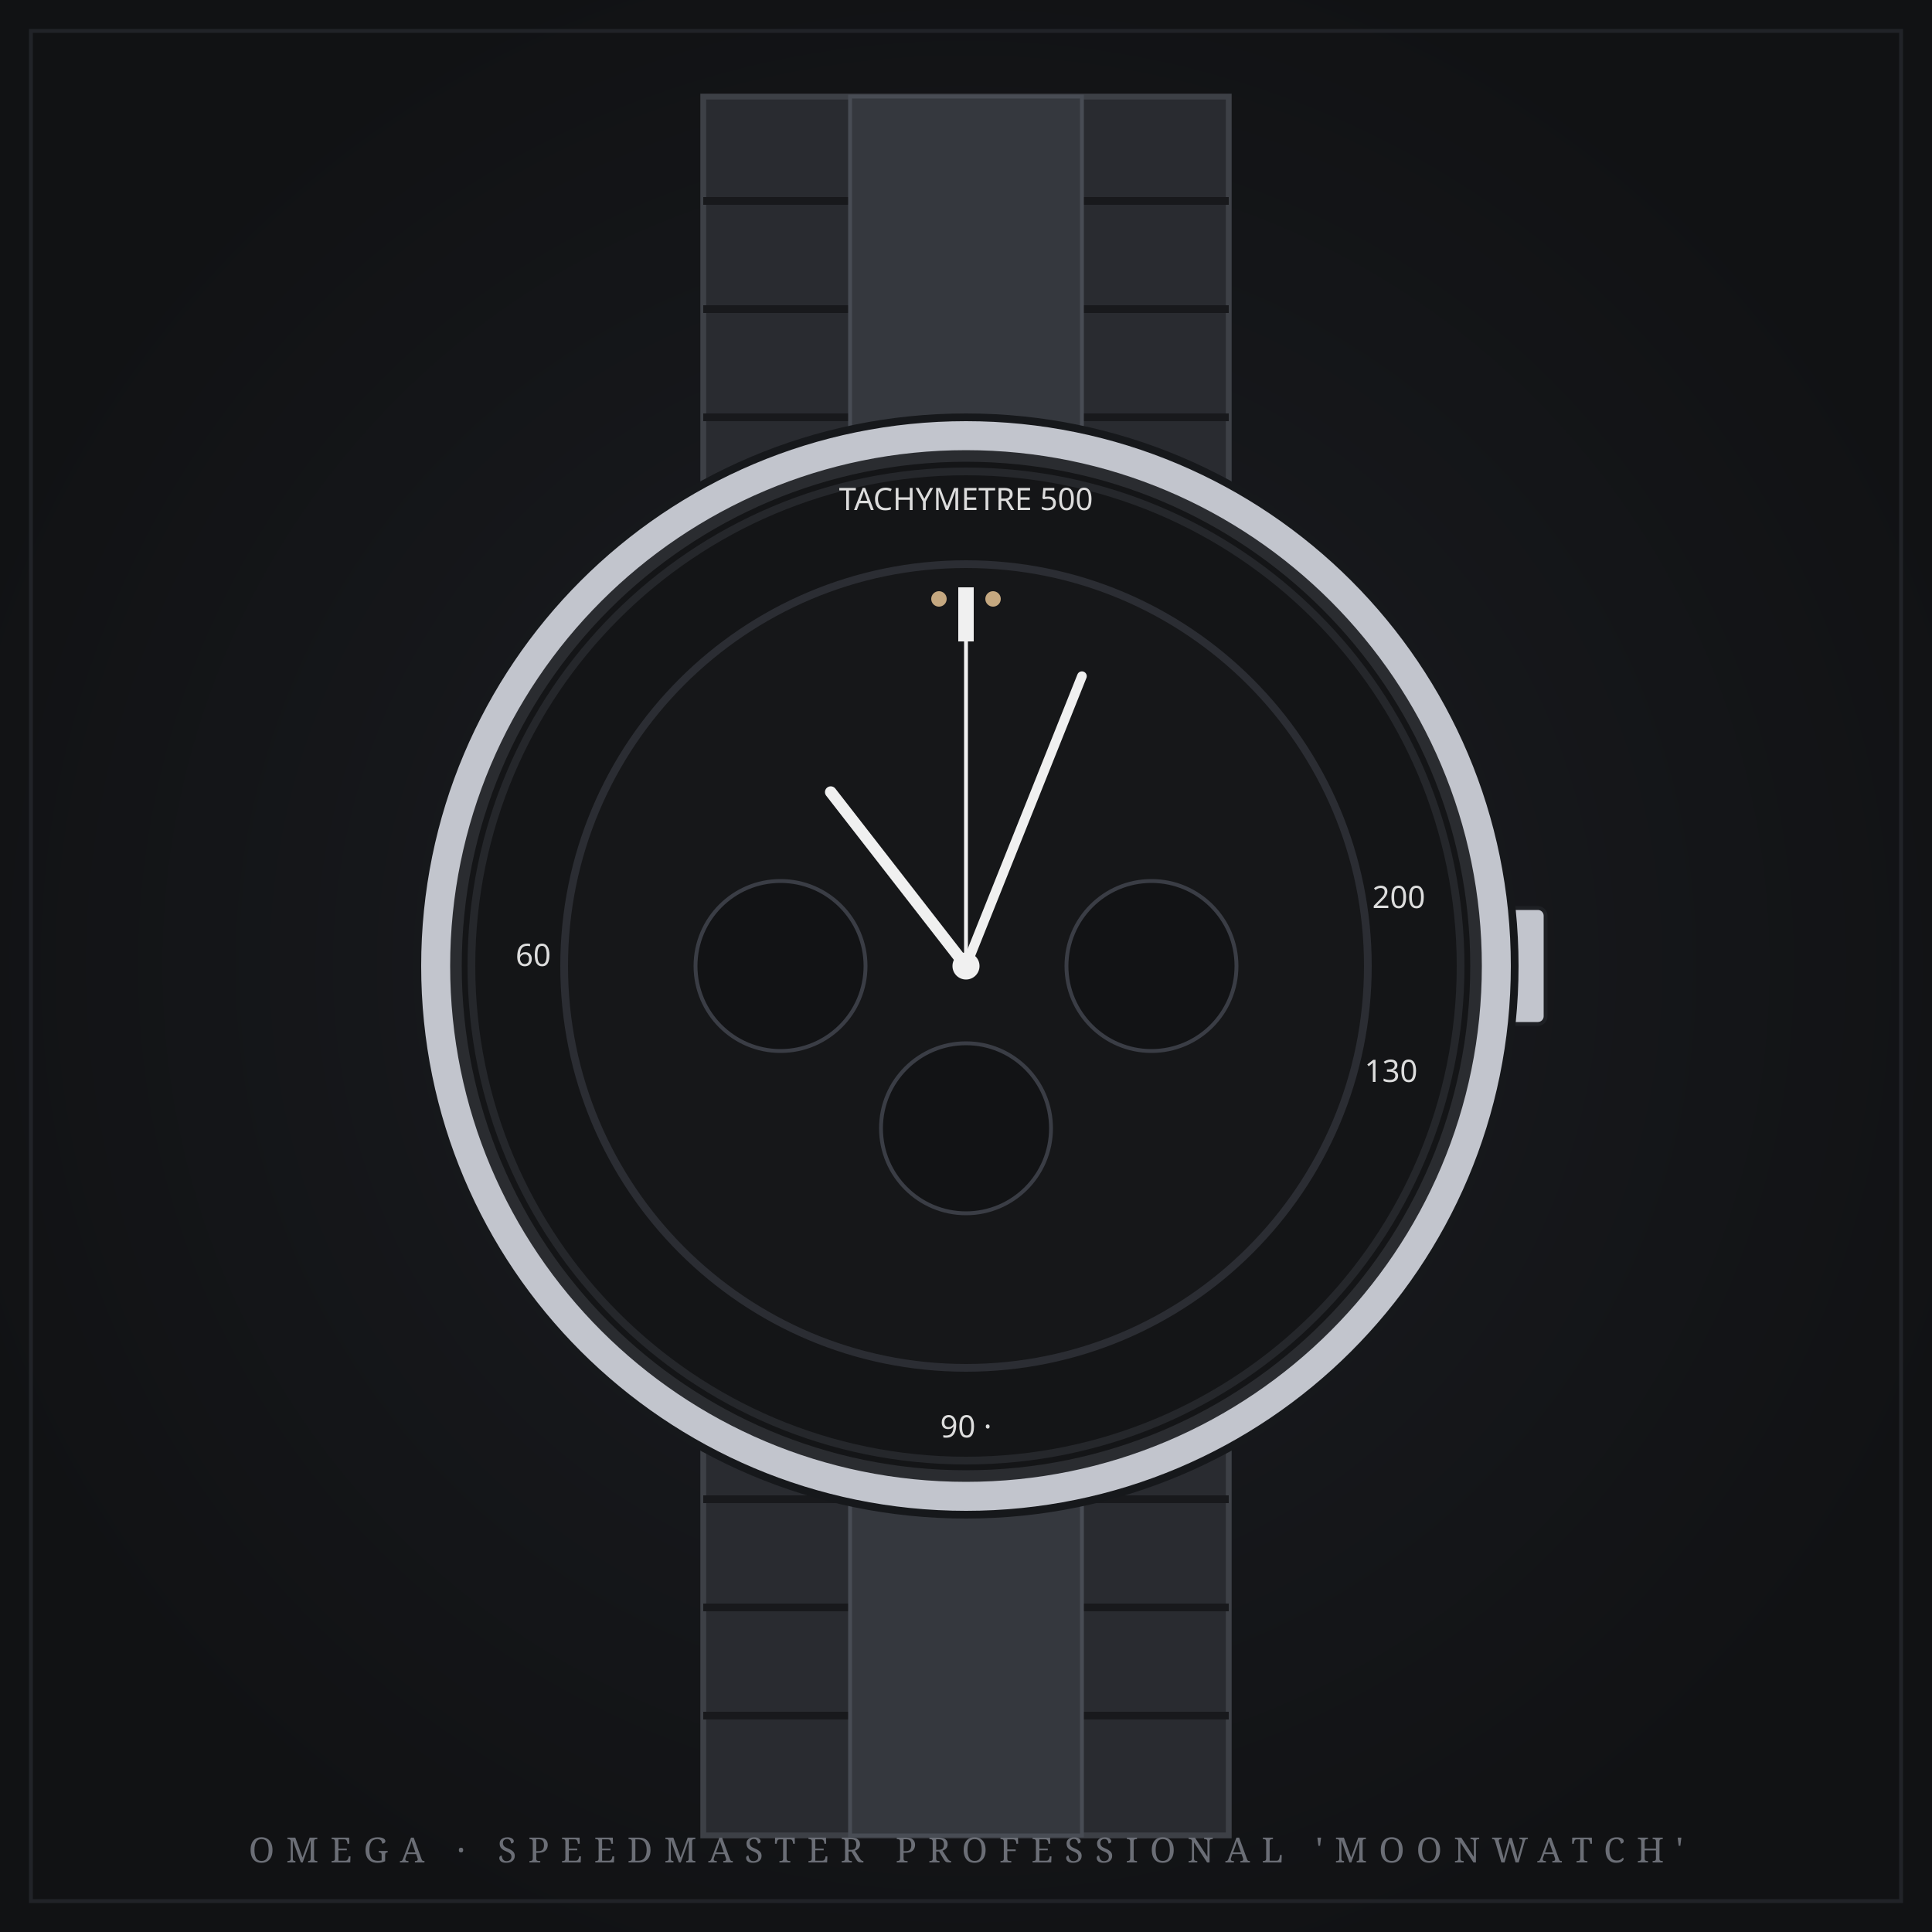
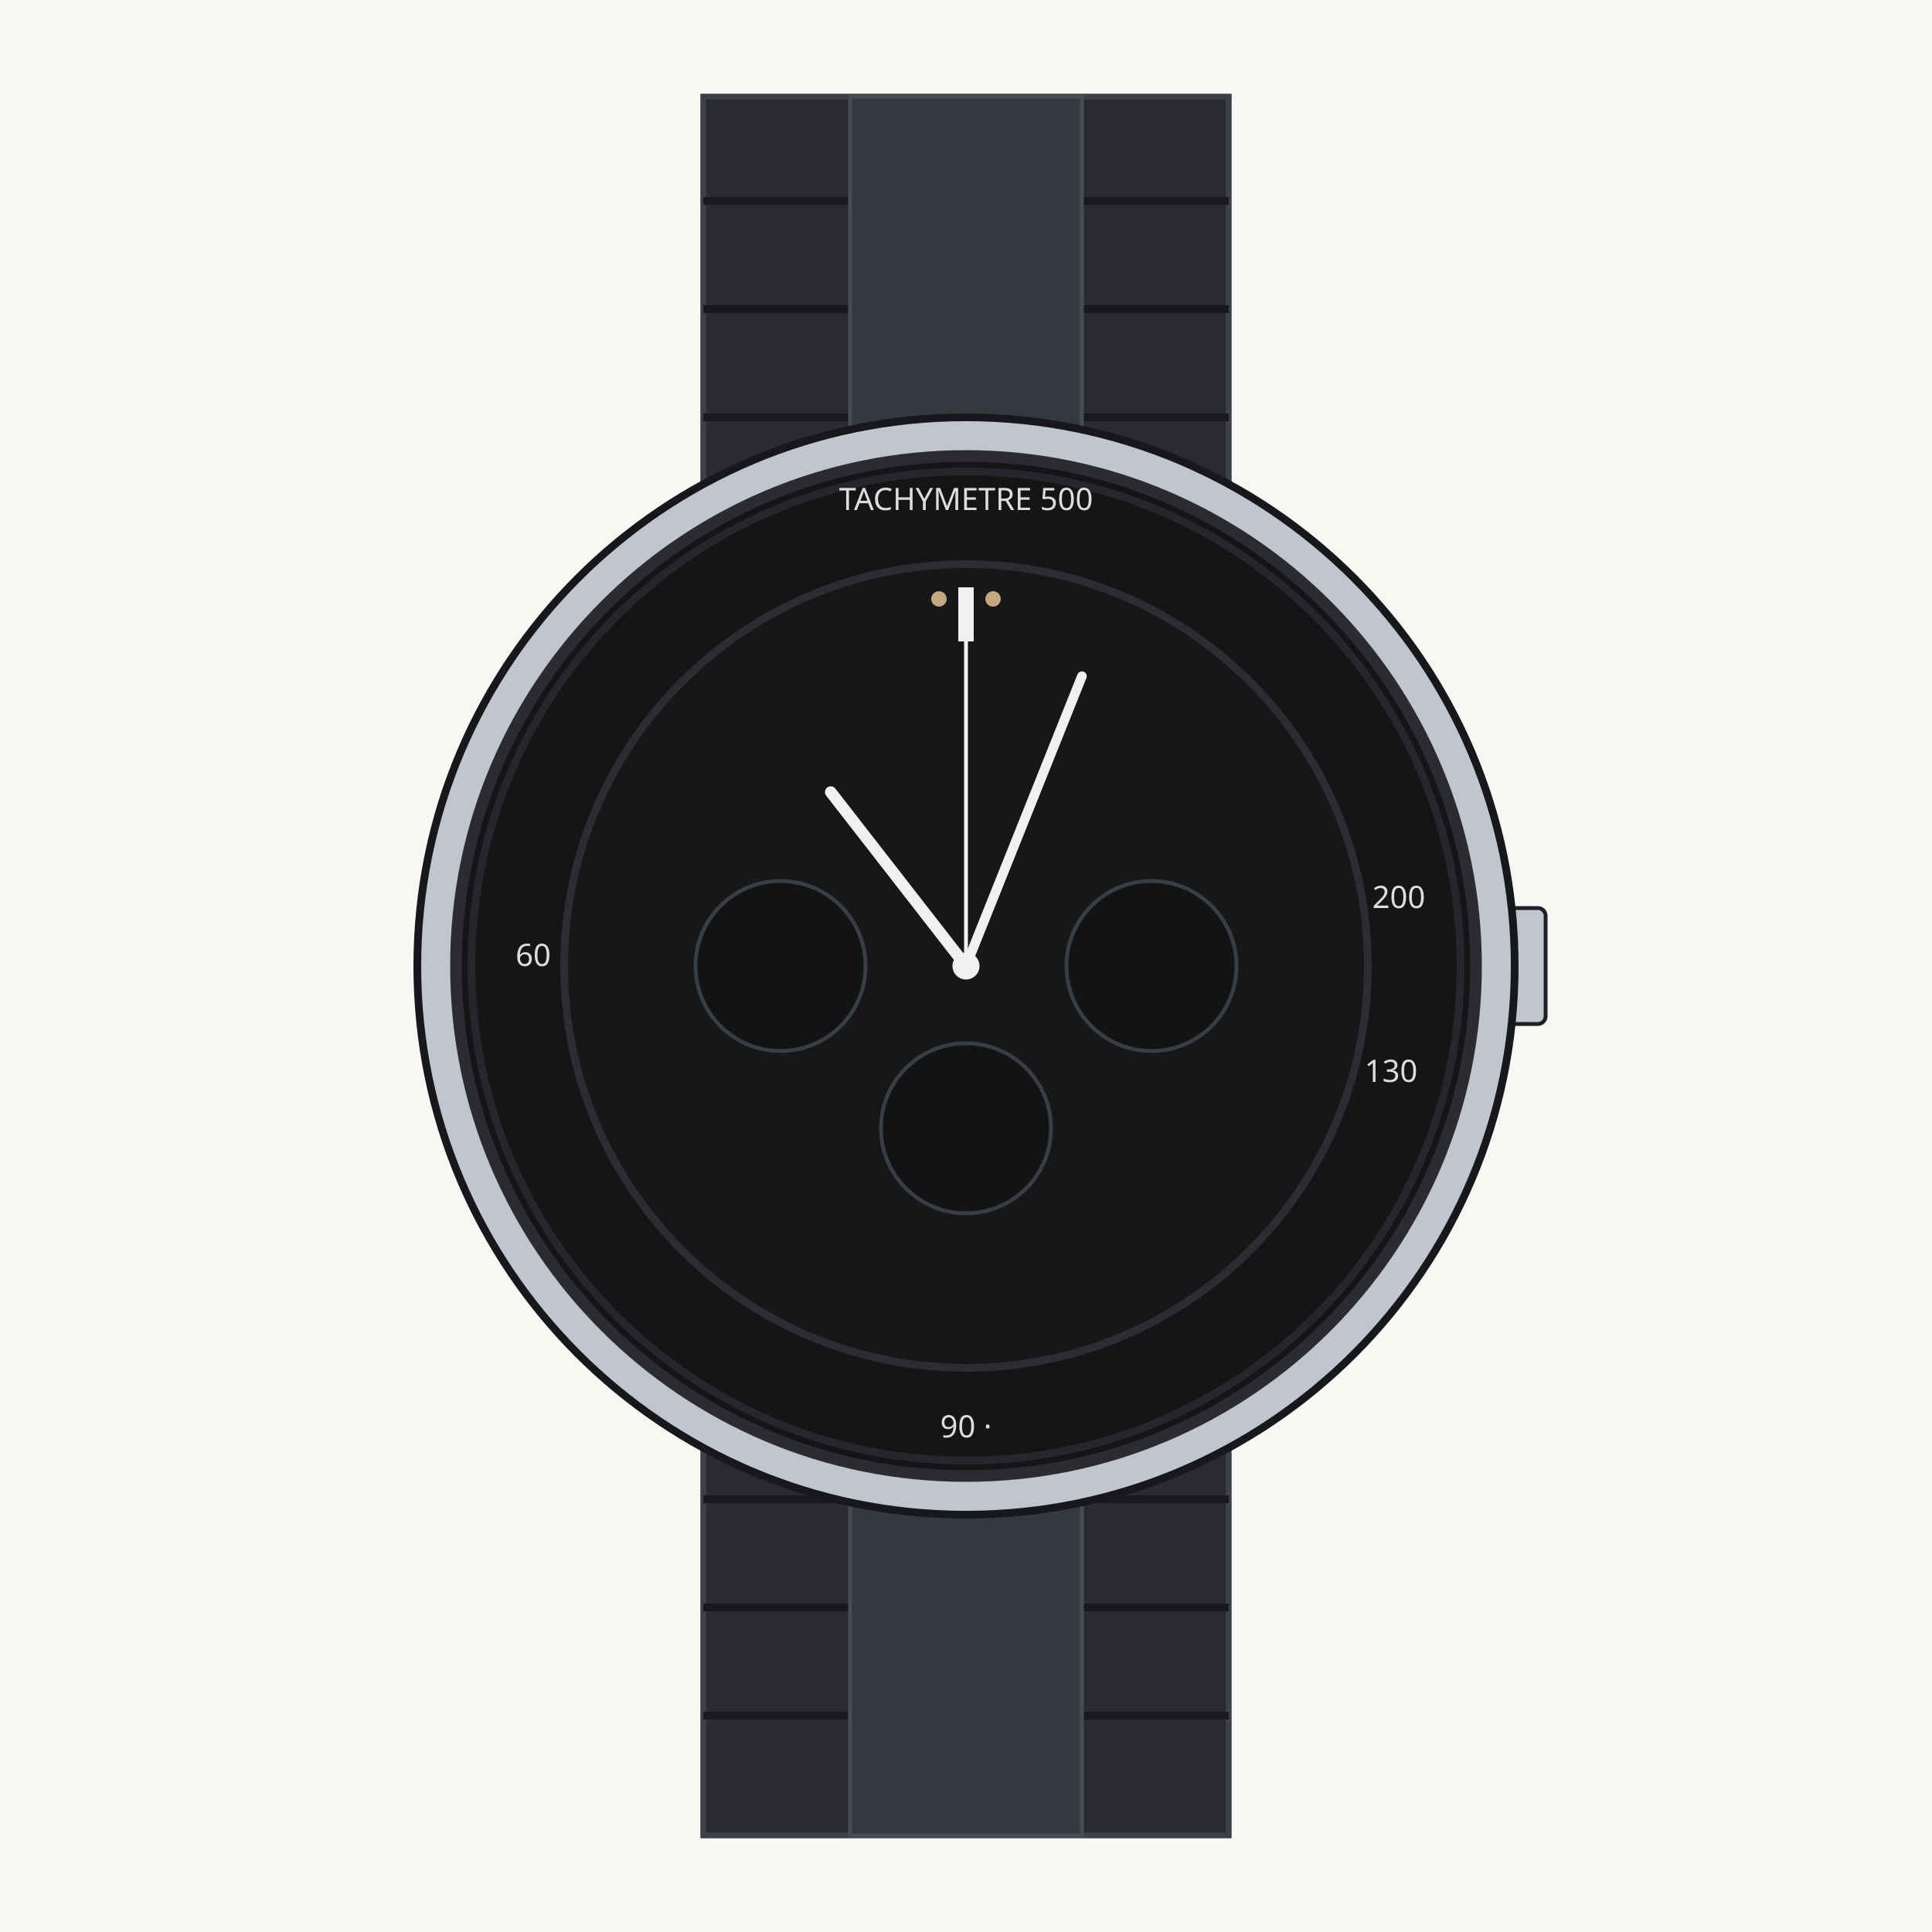
<svg xmlns="http://www.w3.org/2000/svg" viewBox="0 0 500 500" width="500" height="500">
  <defs>
    <radialGradient id="bgLight" cx="50%" cy="50%" r="55%">
-       <stop offset="0%" stop-color="#1B1D22" />
-       <stop offset="100%" stop-color="#111214" />
+       <stop offset="0%" stop-color="#F7F5F0" />
+       <stop offset="100%" stop-color="#FAF9F6" />
    </radialGradient>
  </defs>
  <rect width="500" height="500" fill="url(#bgLight)" />
-   <rect x="8" y="8" width="484" height="484" fill="none" stroke="#212328" stroke-width="1" />
  <rect x="182" y="25" width="136" height="115" fill="#292B30" stroke="#3D4046" stroke-width="1.5" />
  <line x1="182" y1="52" x2="318" y2="52" stroke="#18191C" stroke-width="2" />
  <line x1="182" y1="80" x2="318" y2="80" stroke="#18191C" stroke-width="2" />
  <line x1="182" y1="108" x2="318" y2="108" stroke="#18191C" stroke-width="2" />
  <rect x="220" y="25" width="60" height="115" fill="#35383E" stroke="#484C54" stroke-width="1" />
  <rect x="182" y="360" width="136" height="115" fill="#292B30" stroke="#3D4046" stroke-width="1.5" />
  <line x1="182" y1="388" x2="318" y2="388" stroke="#18191C" stroke-width="2" />
  <line x1="182" y1="416" x2="318" y2="416" stroke="#18191C" stroke-width="2" />
  <line x1="182" y1="444" x2="318" y2="444" stroke="#18191C" stroke-width="2" />
  <rect x="220" y="360" width="60" height="115" fill="#35383E" stroke="#484C54" stroke-width="1" />
  <rect x="382" y="235" width="18" height="30" fill="#C2C5CD" rx="2" stroke="#1E2024" stroke-width="1" />
  <path d="M 180 140 L 165 170 L 165 330 L 180 360 L 320 360 L 335 330 L 335 170 L 320 140 Z" fill="#C2C5CD" opacity="0.9" />
  <circle cx="250" cy="250" r="142" fill="#C2C5CD" stroke="#16181B" stroke-width="2" />
  <circle cx="250" cy="250" r="132" fill="#141517" stroke="#2A2C30" stroke-width="3" />
  <circle cx="250" cy="250" r="128" fill="#141517" stroke="#25272B" stroke-width="2" />
  <text x="250" y="132" font-family="sans-serif" font-size="8" fill="#DDD" text-anchor="middle">TACHYMETRE 500</text>
  <text x="362" y="235" font-family="sans-serif" font-size="8" fill="#DDD" text-anchor="middle">200</text>
  <text x="360" y="280" font-family="sans-serif" font-size="8" fill="#DDD" text-anchor="middle">130</text>
  <text x="250" y="372" font-family="sans-serif" font-size="8" fill="#DDD" text-anchor="middle">90 ·</text>
  <text x="138" y="250" font-family="sans-serif" font-size="8" fill="#DDD" text-anchor="middle">60</text>
  <circle cx="250" cy="250" r="104" fill="#161719" stroke="#2B2D33" stroke-width="2" />
  <circle cx="202" cy="250" r="22" fill="#121315" stroke="#3A3D45" stroke-width="1" />
  <circle cx="298" cy="250" r="22" fill="#121315" stroke="#3A3D45" stroke-width="1" />
  <circle cx="250" cy="292" r="22" fill="#121315" stroke="#3A3D45" stroke-width="1" />
  <rect x="248" y="152" width="4" height="14" fill="#F0F0F0" />
  <circle cx="243" cy="155" r="2" fill="#C5A880" />
  <circle cx="257" cy="155" r="2" fill="#C5A880" />
  <line x1="250" y1="250" x2="215" y2="205" stroke="#F0F0F0" stroke-width="3" stroke-linecap="round" />
  <line x1="250" y1="250" x2="280" y2="175" stroke="#F0F0F0" stroke-width="2.5" stroke-linecap="round" />
  <line x1="250" y1="250" x2="250" y2="155" stroke="#F0F0F0" stroke-width="1" />
  <circle cx="250" cy="250" r="3.5" fill="#F0F0F0" />
-   <text x="250" y="482" font-family="'Cinzel', 'Playfair Display', serif" font-size="9" letter-spacing="3" fill="#6B6E76" text-anchor="middle" text-transform="uppercase">OMEGA · SPEEDMASTER PROFESSIONAL 'MOONWATCH'</text>
</svg>
